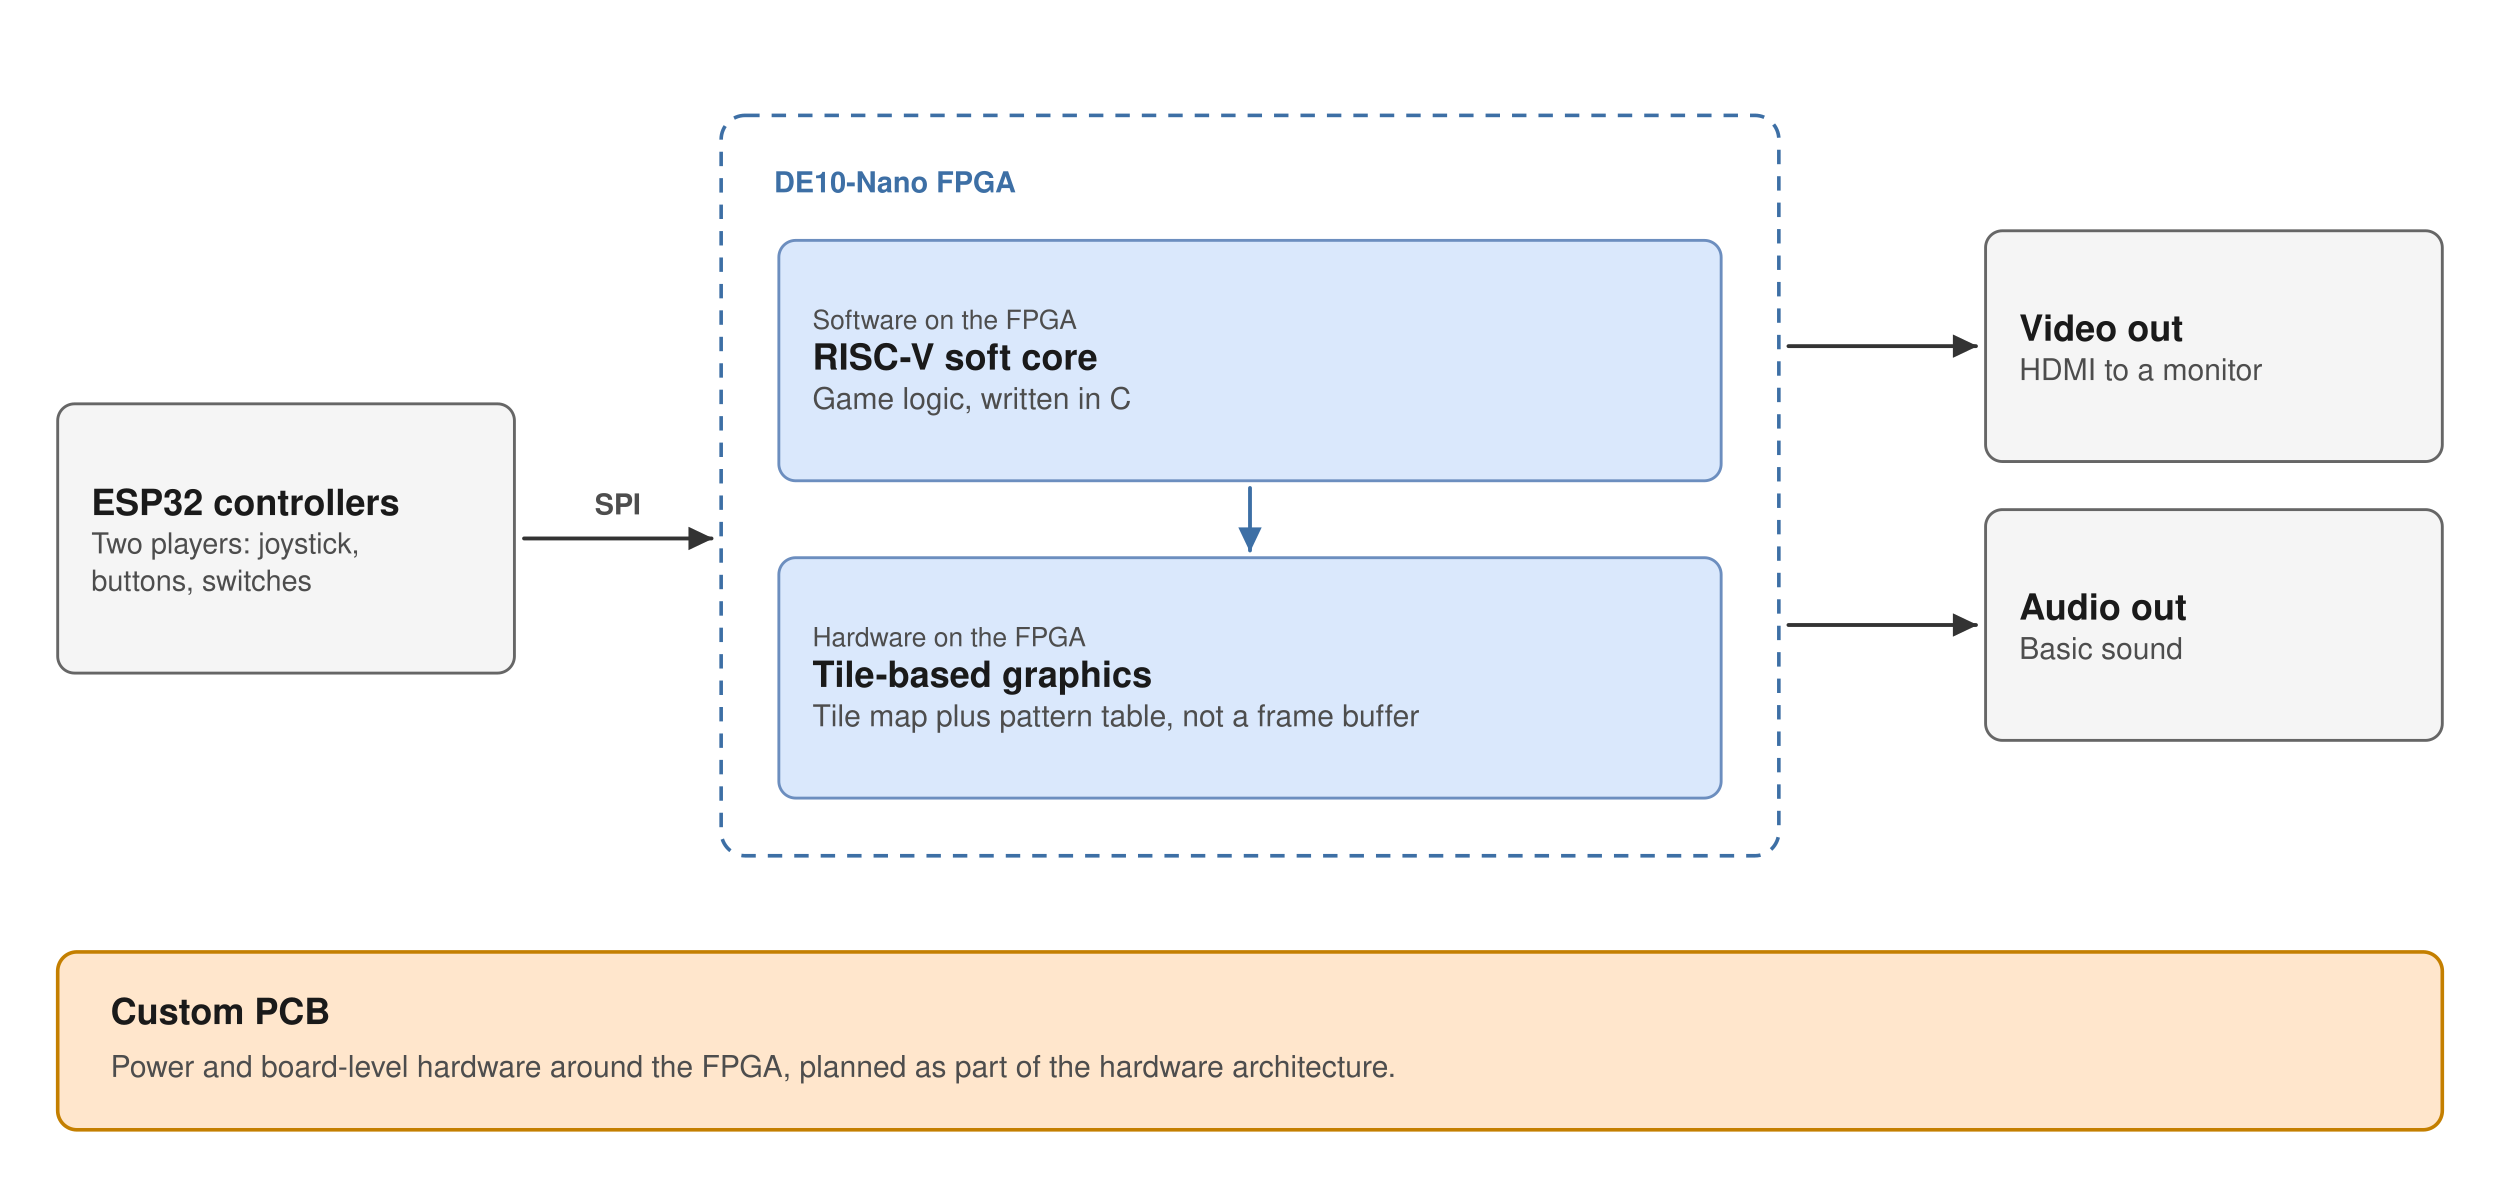
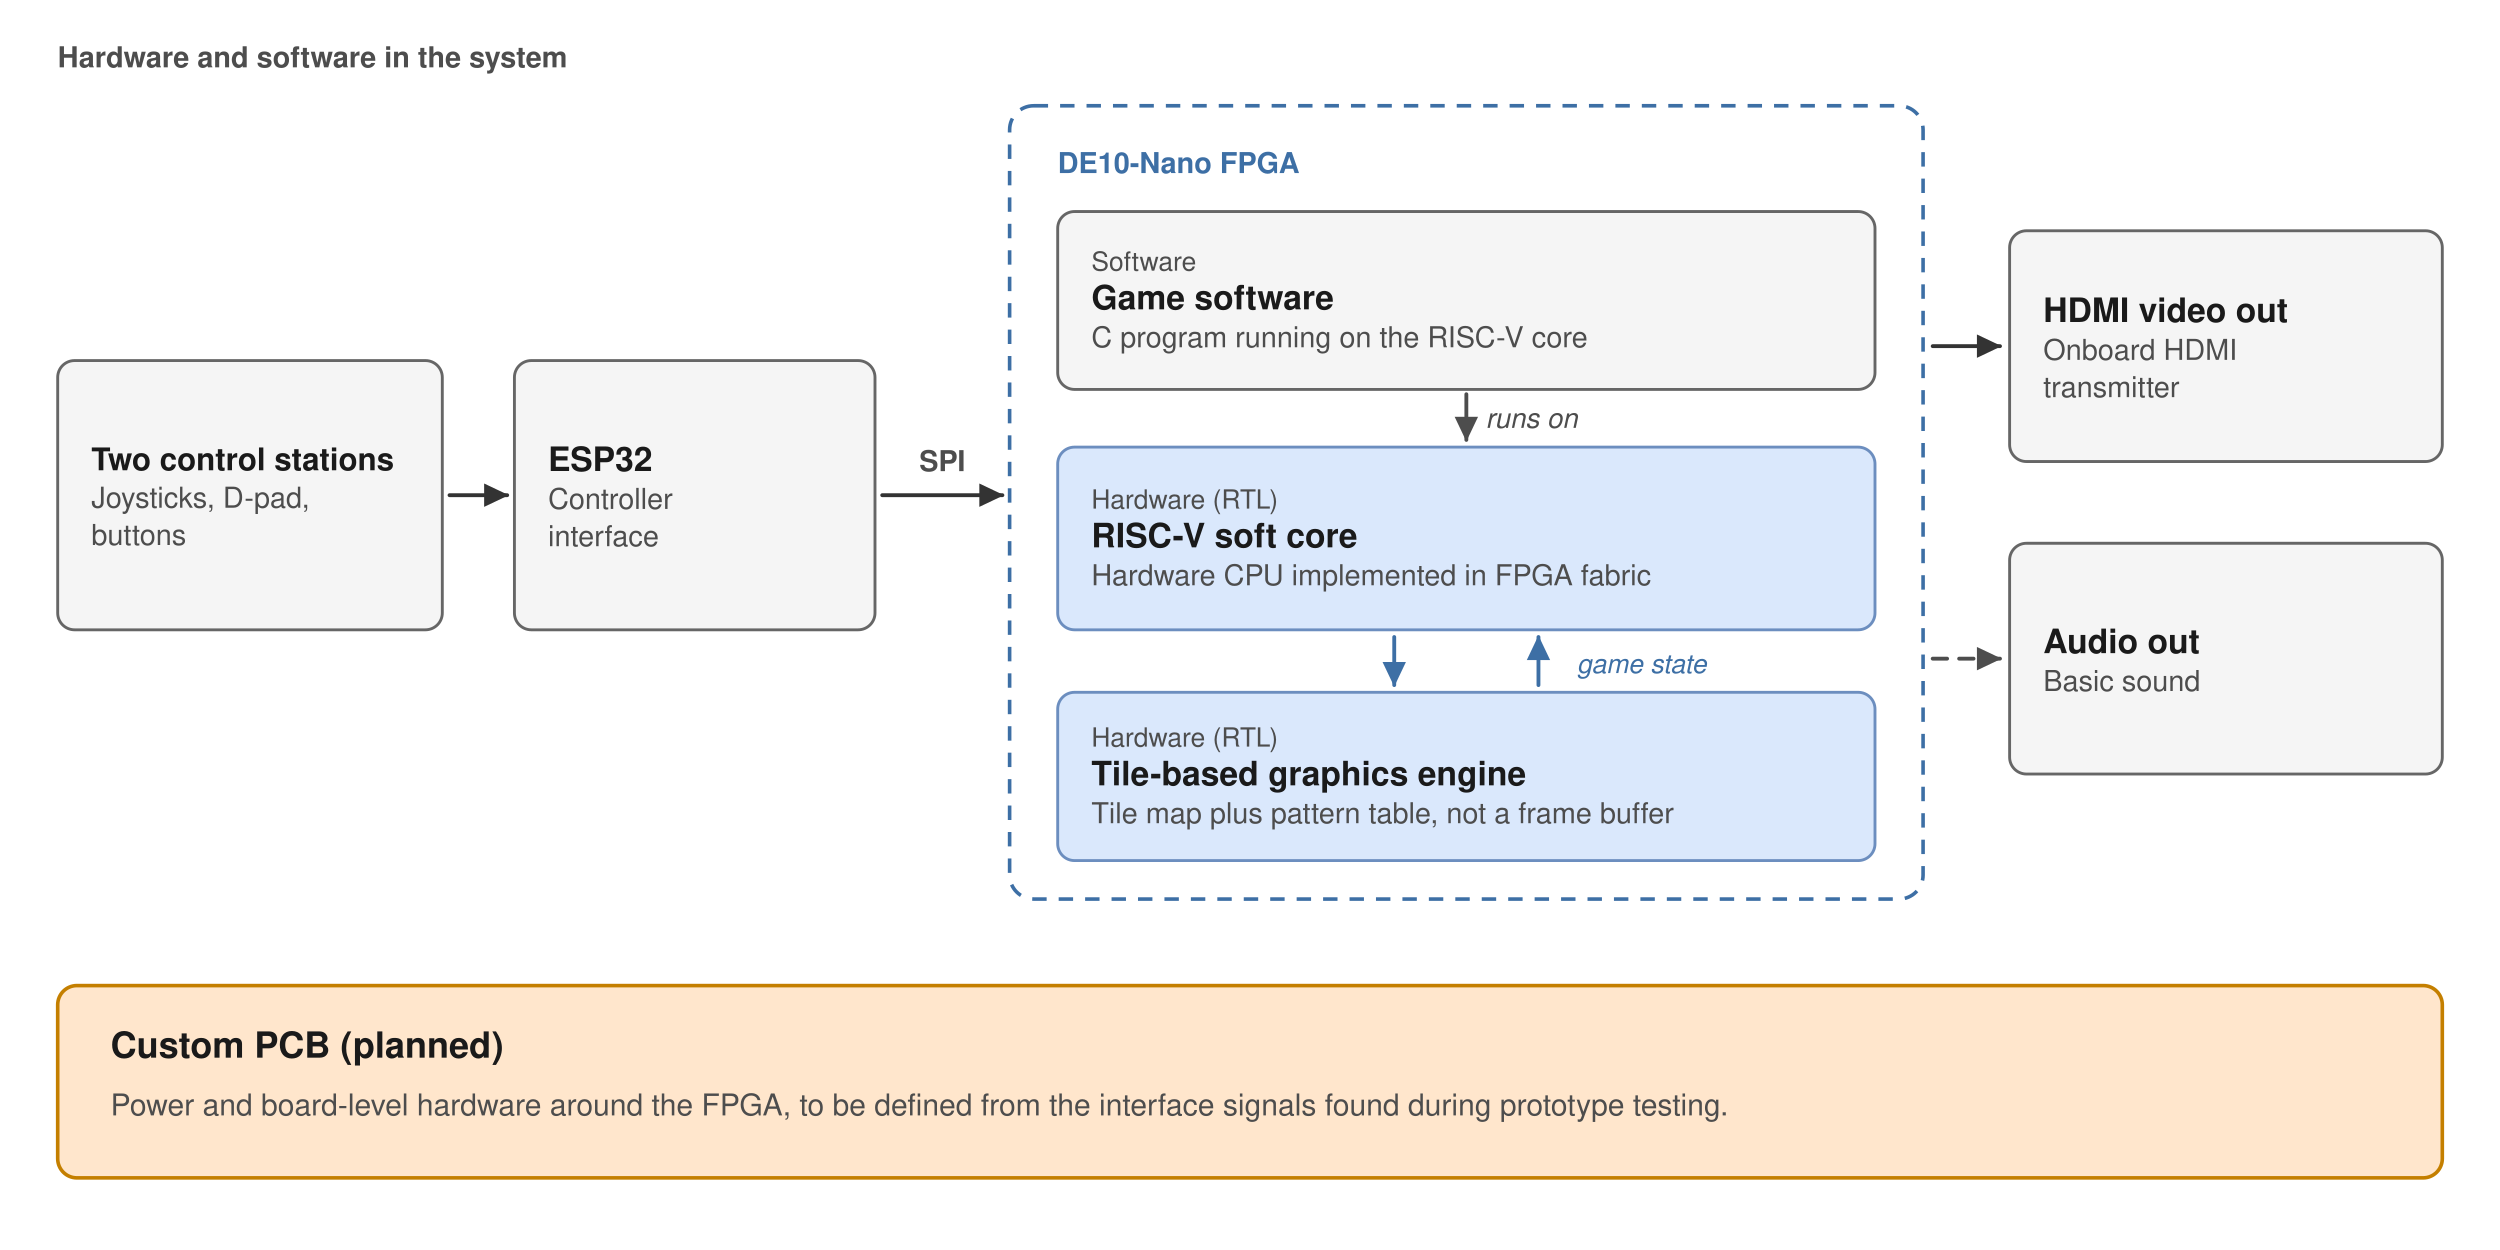
- <svg xmlns="http://www.w3.org/2000/svg" viewBox="0 0 1040 500" width="1040" height="500" role="img" aria-labelledby="t d" font-family="Helvetica, Arial, sans-serif">
+ <svg xmlns="http://www.w3.org/2000/svg" viewBox="0 0 1040 520" width="1040" height="520" role="img" aria-labelledby="t d" font-family="Helvetica, Arial, sans-serif">
  <defs>
    <marker id="a_ink" viewBox="0 0 10 10" refX="8.5" refY="5" markerWidth="8" markerHeight="8" orient="auto-start-reverse">
      <path d="M1 1.2 L9 5 L1 8.8 Z" fill="#333333" />
    </marker>
    <marker id="a_teal" viewBox="0 0 10 10" refX="8.5" refY="5" markerWidth="8" markerHeight="8" orient="auto-start-reverse">
      <path d="M1 1.2 L9 5 L1 8.8 Z" fill="#3d6fa5" />
    </marker>
    <marker id="a_rust" viewBox="0 0 10 10" refX="8.5" refY="5" markerWidth="8" markerHeight="8" orient="auto-start-reverse">
      <path d="M1 1.2 L9 5 L1 8.8 Z" fill="#c47f00" />
    </marker>
    <marker id="a_mute" viewBox="0 0 10 10" refX="8.5" refY="5" markerWidth="8" markerHeight="8" orient="auto-start-reverse">
      <path d="M1 1.2 L9 5 L1 8.8 Z" fill="#4d4d4d" />
    </marker>
    <marker id="a_good" viewBox="0 0 10 10" refX="8.5" refY="5" markerWidth="8" markerHeight="8" orient="auto-start-reverse">
      <path d="M1 1.2 L9 5 L1 8.8 Z" fill="#4d8a3f" />
    </marker>
  </defs>
-   <rect x="24" y="168" width="190" height="112" rx="7" fill="#f5f5f5" stroke="#666666" stroke-width="1.2" />
-   <text x="38" y="214.26" font-size="15" font-weight="700" fill="#1a1a1a" text-anchor="start">ESP32 controllers</text>
-   <text x="38" y="230.21" font-size="12" font-weight="400" fill="#4d4d4d" text-anchor="start">Two players: joystick,</text>
-   <text x="38" y="245.71" font-size="12" font-weight="400" fill="#4d4d4d" text-anchor="start">buttons, switches</text>
-   <rect stroke-dasharray="6 5" x="300" y="48" width="440" height="308" rx="10" fill="none" stroke="#3d6fa5" stroke-width="1.5" />
-   <text x="322" y="80" font-size="12" font-weight="700" fill="#3d6fa5" text-anchor="start">DE10-Nano FPGA</text>
-   <rect x="324" y="100" width="392" height="100" rx="7" fill="#dae8fc" stroke="#6c8ebf" stroke-width="1.2" />
-   <text x="338" y="136.84" font-size="11.0" font-weight="400" fill="#4d4d4d" text-anchor="start">Software on the FPGA</text>
-   <text x="338" y="153.76" font-size="15" font-weight="700" fill="#1a1a1a" text-anchor="start">RISC-V soft core</text>
-   <text x="338" y="170.12" font-size="12.5" font-weight="400" fill="#4d4d4d" text-anchor="start">Game logic, written in C</text>
-   <rect x="324" y="232" width="392" height="100" rx="7" fill="#dae8fc" stroke="#6c8ebf" stroke-width="1.2" />
-   <text x="338" y="268.84" font-size="11.0" font-weight="400" fill="#4d4d4d" text-anchor="start">Hardware on the FPGA</text>
-   <text x="338" y="285.76" font-size="15" font-weight="700" fill="#1a1a1a" text-anchor="start">Tile-based graphics</text>
-   <text x="338" y="302.12" font-size="12.5" font-weight="400" fill="#4d4d4d" text-anchor="start">Tile map plus pattern table, not a frame buffer</text>
-   <path d="M520 203 L520 229" fill="none" stroke="#3d6fa5" stroke-width="1.6" stroke-linejoin="round" stroke-linecap="round" marker-end="url(#a_teal)" />
-   <path d="M218 224 L296 224" fill="none" stroke="#333333" stroke-width="1.6" stroke-linejoin="round" stroke-linecap="round" marker-end="url(#a_ink)" />
-   <text x="257" y="214" font-size="12" font-weight="700" fill="#4d4d4d" text-anchor="middle">SPI</text>
-   <rect x="826" y="96" width="190" height="96" rx="7" fill="#f5f5f5" stroke="#666666" stroke-width="1.2" />
-   <text x="840" y="141.76" font-size="15" font-weight="700" fill="#1a1a1a" text-anchor="start">Video out</text>
-   <text x="840" y="158.12" font-size="12.5" font-weight="400" fill="#4d4d4d" text-anchor="start">HDMI to a monitor</text>
-   <rect x="826" y="212" width="190" height="96" rx="7" fill="#f5f5f5" stroke="#666666" stroke-width="1.2" />
-   <text x="840" y="257.76" font-size="15" font-weight="700" fill="#1a1a1a" text-anchor="start">Audio out</text>
-   <text x="840" y="274.12" font-size="12.5" font-weight="400" fill="#4d4d4d" text-anchor="start">Basic sound</text>
-   <path d="M744 144 L822 144" fill="none" stroke="#333333" stroke-width="1.6" stroke-linejoin="round" stroke-linecap="round" marker-end="url(#a_ink)" />
-   <path d="M744 260 L822 260" fill="none" stroke="#333333" stroke-width="1.6" stroke-linejoin="round" stroke-linecap="round" marker-end="url(#a_ink)" />
-   <rect x="24" y="396" width="992" height="74" rx="8" fill="#ffe6cc" stroke="#c47f00" stroke-width="1.5" />
-   <text x="46" y="426" font-size="15" font-weight="700" fill="#1a1a1a" text-anchor="start">Custom PCB</text>
-   <text x="46" y="448" font-size="12.5" font-weight="400" fill="#4d4d4d" text-anchor="start">Power and board-level hardware around the FPGA, planned as part of the hardware architecture.</text>
+   <text x="24" y="28" font-size="12" font-weight="700" fill="#4d4d4d" text-anchor="start">Hardware and software in the system</text>
+   <rect x="24" y="150" width="160" height="112" rx="7" fill="#f5f5f5" stroke="#666666" stroke-width="1.2" />
+   <text x="38" y="195.62" font-size="13" font-weight="700" fill="#1a1a1a" text-anchor="start">Two control stations</text>
+   <text x="38" y="211.21" font-size="12" font-weight="400" fill="#4d4d4d" text-anchor="start">Joysticks, D-pad,</text>
+   <text x="38" y="226.71" font-size="12" font-weight="400" fill="#4d4d4d" text-anchor="start">buttons</text>
+   <rect x="214" y="150" width="150" height="112" rx="7" fill="#f5f5f5" stroke="#666666" stroke-width="1.2" />
+   <text x="228" y="195.94" font-size="14" font-weight="700" fill="#1a1a1a" text-anchor="start">ESP32</text>
+   <text x="228" y="211.71" font-size="12" font-weight="400" fill="#4d4d4d" text-anchor="start">Controller</text>
+   <text x="228" y="227.21" font-size="12" font-weight="400" fill="#4d4d4d" text-anchor="start">interface</text>
+   <path d="M187 206 L211 206" fill="none" stroke="#333333" stroke-width="1.6" stroke-linejoin="round" stroke-linecap="round" marker-end="url(#a_ink)" />
+   <rect stroke-dasharray="6 5" x="420" y="44" width="380" height="330" rx="10" fill="none" stroke="#3d6fa5" stroke-width="1.5" />
+   <text x="440" y="72" font-size="12" font-weight="700" fill="#3d6fa5" text-anchor="start">DE10-Nano FPGA</text>
+   <rect x="440" y="88" width="340" height="74" rx="7" fill="#f5f5f5" stroke="#666666" stroke-width="1.2" />
+   <text x="454" y="112.59" font-size="11.0" font-weight="400" fill="#4d4d4d" text-anchor="start">Software</text>
+   <text x="454" y="128.69" font-size="14" font-weight="700" fill="#1a1a1a" text-anchor="start">Game software</text>
+   <text x="454" y="144.46" font-size="12" font-weight="400" fill="#4d4d4d" text-anchor="start">C program running on the RISC-V core</text>
+   <rect x="440" y="186" width="340" height="76" rx="7" fill="#dae8fc" stroke="#6c8ebf" stroke-width="1.2" />
+   <text x="454" y="211.59" font-size="11.0" font-weight="400" fill="#4d4d4d" text-anchor="start">Hardware (RTL)</text>
+   <text x="454" y="227.69" font-size="14" font-weight="700" fill="#1a1a1a" text-anchor="start">RISC-V soft core</text>
+   <text x="454" y="243.46" font-size="12" font-weight="400" fill="#4d4d4d" text-anchor="start">Hardware CPU implemented in FPGA fabric</text>
+   <rect x="440" y="288" width="340" height="70" rx="7" fill="#dae8fc" stroke="#6c8ebf" stroke-width="1.2" />
+   <text x="454" y="310.59" font-size="11.0" font-weight="400" fill="#4d4d4d" text-anchor="start">Hardware (RTL)</text>
+   <text x="454" y="326.69" font-size="14" font-weight="700" fill="#1a1a1a" text-anchor="start">Tile-based graphics engine</text>
+   <text x="454" y="342.46" font-size="12" font-weight="400" fill="#4d4d4d" text-anchor="start">Tile map plus pattern table, not a frame buffer</text>
+   <path d="M610 164 L610 183" fill="none" stroke="#4d4d4d" stroke-width="1.6" stroke-linejoin="round" stroke-linecap="round" marker-end="url(#a_mute)" />
+   <text x="618" y="178" font-size="11.5" font-weight="400" fill="#4d4d4d" text-anchor="start" font-style="italic">runs on</text>
+   <path d="M580 265 L580 285" fill="none" stroke="#3d6fa5" stroke-width="1.6" stroke-linejoin="round" stroke-linecap="round" marker-end="url(#a_teal)" />
+   <path d="M640 285 L640 265" fill="none" stroke="#3d6fa5" stroke-width="1.6" stroke-linejoin="round" stroke-linecap="round" marker-end="url(#a_teal)" />
+   <text x="656" y="280" font-size="11" font-weight="400" fill="#3d6fa5" text-anchor="start" font-style="italic">game state</text>
+   <path d="M367 206 L417 206" fill="none" stroke="#333333" stroke-width="1.6" stroke-linejoin="round" stroke-linecap="round" marker-end="url(#a_ink)" />
+   <text x="392" y="196" font-size="12" font-weight="700" fill="#4d4d4d" text-anchor="middle">SPI</text>
+   <rect x="836" y="96" width="180" height="96" rx="7" fill="#f5f5f5" stroke="#666666" stroke-width="1.2" />
+   <text x="850" y="133.94" font-size="14" font-weight="700" fill="#1a1a1a" text-anchor="start">HDMI video out</text>
+   <text x="850" y="149.71" font-size="12" font-weight="400" fill="#4d4d4d" text-anchor="start">Onboard HDMI</text>
+   <text x="850" y="165.21" font-size="12" font-weight="400" fill="#4d4d4d" text-anchor="start">transmitter</text>
+   <rect x="836" y="226" width="180" height="96" rx="7" fill="#f5f5f5" stroke="#666666" stroke-width="1.2" />
+   <text x="850" y="271.69" font-size="14" font-weight="700" fill="#1a1a1a" text-anchor="start">Audio out</text>
+   <text x="850" y="287.46" font-size="12" font-weight="400" fill="#4d4d4d" text-anchor="start">Basic sound</text>
+   <path d="M804 144 L832 144" fill="none" stroke="#333333" stroke-width="1.6" stroke-linejoin="round" stroke-linecap="round" marker-end="url(#a_ink)" />
+   <path d="M804 274 L832 274" fill="none" stroke="#4d4d4d" stroke-width="1.6" stroke-linejoin="round" stroke-linecap="round" stroke-dasharray="6 5" marker-end="url(#a_mute)" />
+   <rect x="24" y="410" width="992" height="80" rx="8" fill="#ffe6cc" stroke="#c47f00" stroke-width="1.5" />
+   <text x="46" y="440" font-size="15" font-weight="700" fill="#1a1a1a" text-anchor="start">Custom PCB (planned)</text>
+   <text x="46" y="464" font-size="12.5" font-weight="400" fill="#4d4d4d" text-anchor="start">Power and board-level hardware around the FPGA, to be defined from the interface signals found during prototype testing.</text>
</svg>
